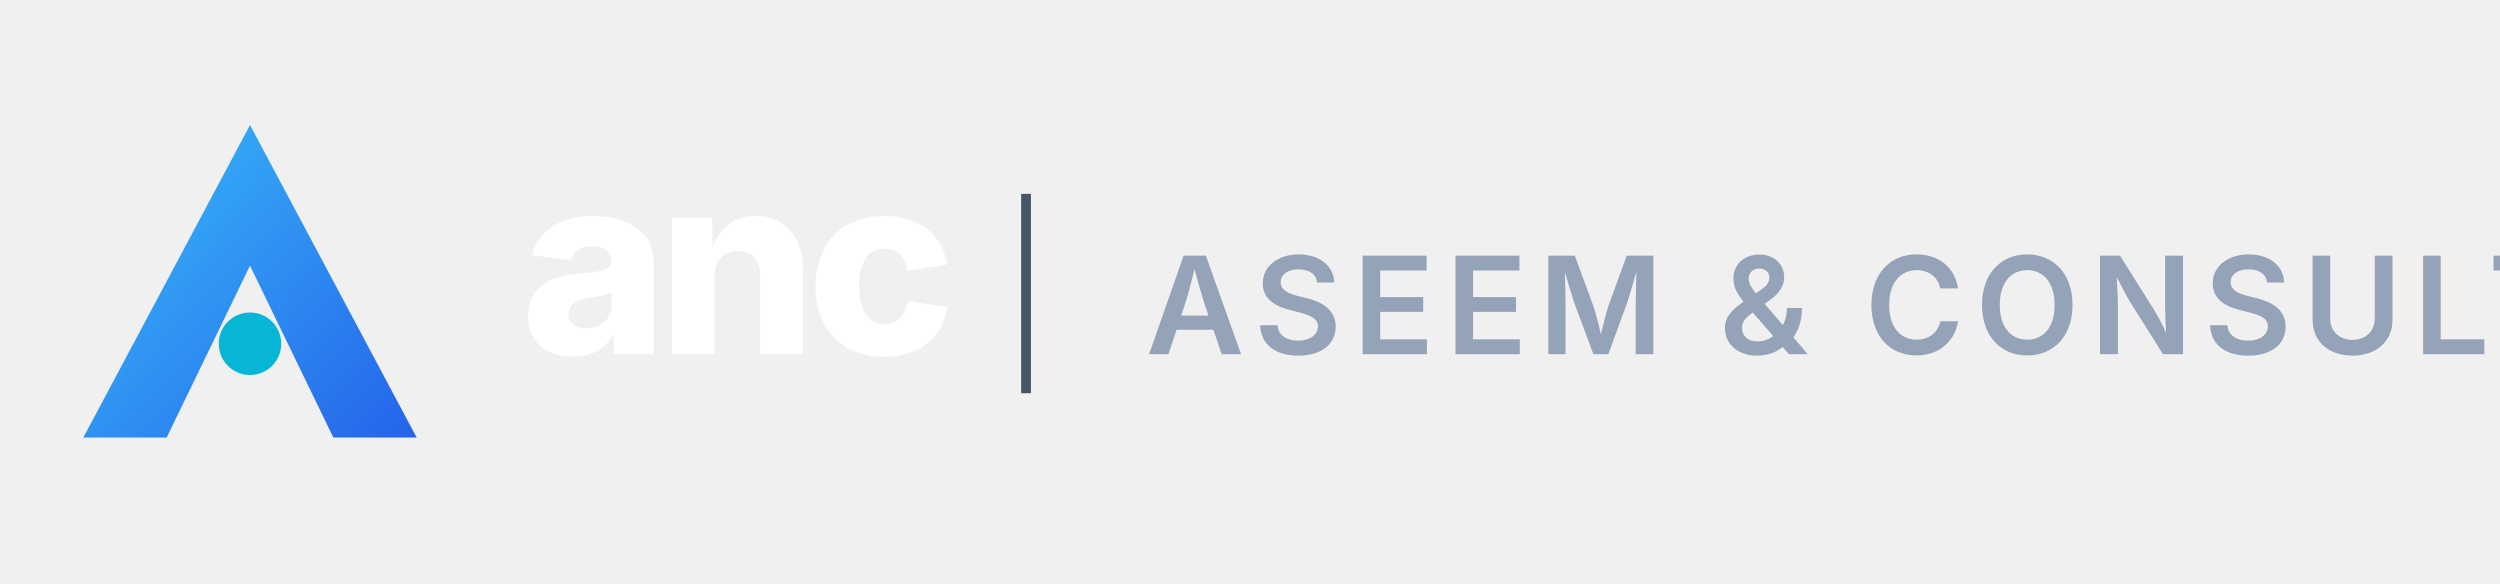
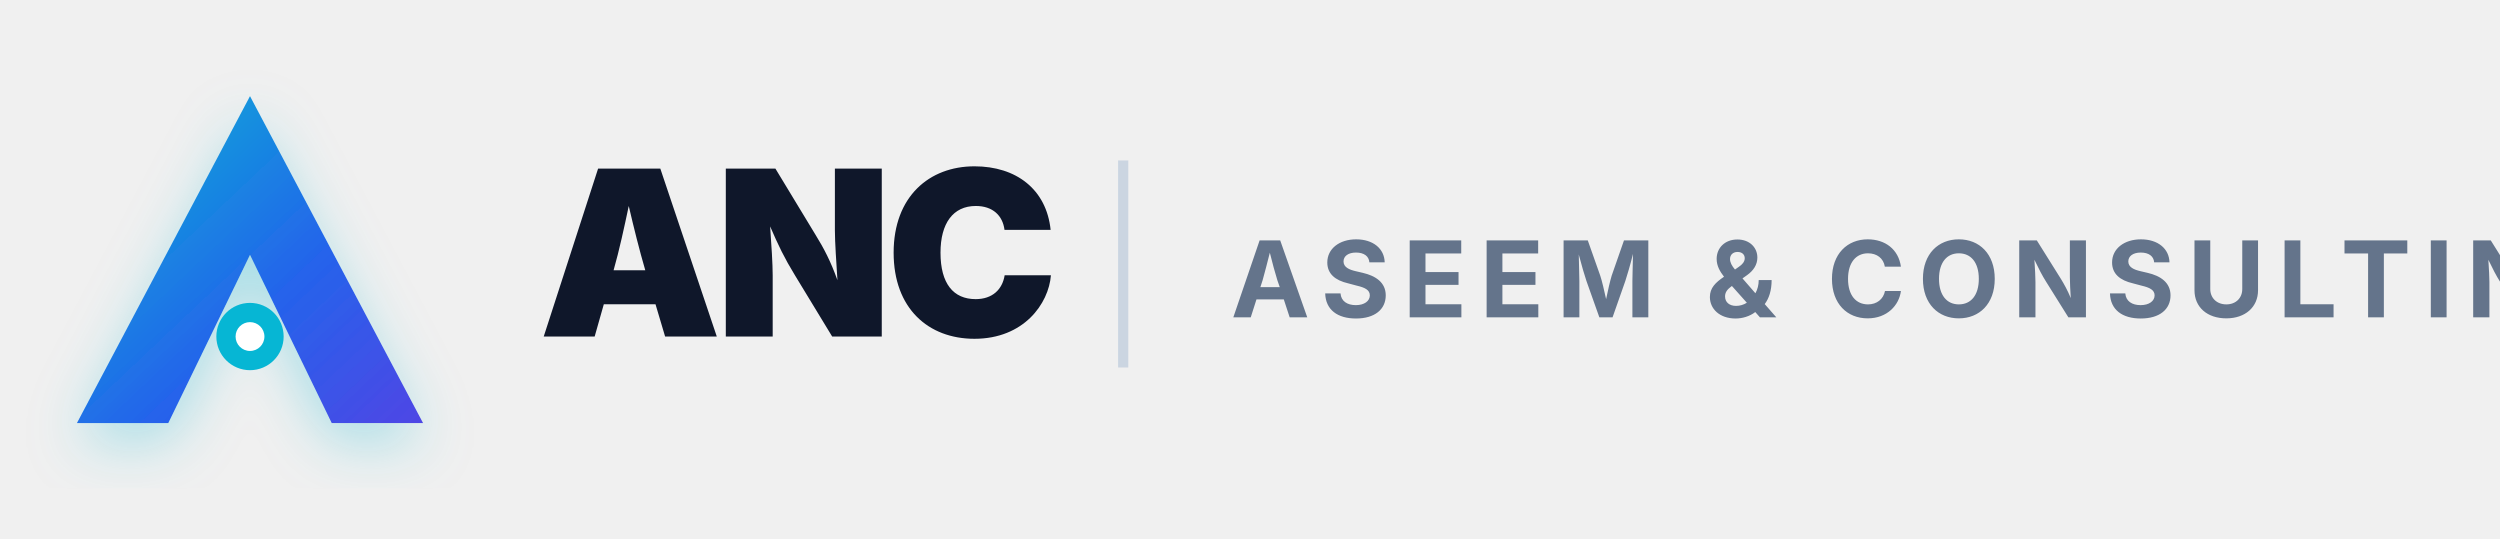
- <svg xmlns="http://www.w3.org/2000/svg" viewBox="0 0 240 56" fill="none">
-   <g transform="translate(6, 10)">
-     <path d="M18 2L34 32H26L18 15.5L10 32H2L18 2Z" fill="url(#brandGrad)" />
-     <circle cx="18" cy="23" r="3" fill="#06b6d4" />
+ <svg xmlns="http://www.w3.org/2000/svg" viewBox="0 0 260 56" fill="none">
+   <style>
+     .brand-text-main { fill: #0f172a; }
+     .brand-text-sub { fill: #64748b; }
+     .brand-divider { fill: #cbd5e1; }
+     @media (prefers-color-scheme: dark) {
+       .brand-text-main { fill: #ffffff; }
+       .brand-text-sub { fill: #94a3b8; }
+       .brand-divider { fill: #334155; }
+     }
+   </style>
+   <g transform="translate(6, 8)">
+     <defs>
+       <linearGradient id="ancIconGrad" x1="0%" y1="0%" x2="100%" y2="100%">
+         <stop offset="0%" stop-color="#06b6d4" />
+         <stop offset="60%" stop-color="#2563eb" />
+         <stop offset="100%" stop-color="#4f46e5" />
+       </linearGradient>
+       <filter id="subtleGlow" x="-20%" y="-20%" width="140%" height="140%">
+         <feDropShadow dx="0" dy="2" stdDeviation="3" flood-color="#06b6d4" flood-opacity="0.3" />
+       </filter>
+     </defs>
+     <path d="M20 2L38 36H28.5L20 18.5L11.5 36H2L20 2Z" fill="url(#ancIconGrad)" filter="url(#subtleGlow)" />
+     <circle cx="20" cy="27" r="3.5" fill="#06b6d4" />
+     <circle cx="20" cy="27" r="1.5" fill="#ffffff" />
  </g>
-   <text x="50" y="34" font-family="-apple-system, BlinkMacSystemFont, 'SF Pro Display', 'Inter', sans-serif" font-weight="800" font-size="24" letter-spacing="-0.04em" fill="#ffffff">anc</text>
-   <text x="96" y="34" font-family="-apple-system, BlinkMacSystemFont, 'SF Pro Display', 'Inter', sans-serif" font-weight="300" font-size="16" letter-spacing="0.08em" fill="#475569">|</text>
-   <text x="110" y="34" font-family="-apple-system, BlinkMacSystemFont, 'SF Pro Display', 'Inter', sans-serif" font-weight="600" font-size="13" letter-spacing="0.08em" fill="#94a3b8">ASEEM &amp; CONSULTING</text>
-   <defs>
-     <linearGradient id="brandGrad" x1="2" y1="2" x2="34" y2="32" gradientUnits="userSpaceOnUse">
-       <stop offset="0%" stop-color="#38bdf8" />
-       <stop offset="100%" stop-color="#2563eb" />
-     </linearGradient>
-   </defs>
+   <text x="56" y="35" class="brand-text-main" font-family="-apple-system, BlinkMacSystemFont, 'SF Pro Display', 'Inter', system-ui, sans-serif" font-weight="900" font-size="24" letter-spacing="-0.03em">ANC</text>
+   <text x="114" y="34" class="brand-divider" font-family="-apple-system, BlinkMacSystemFont, 'SF Pro Display', 'Inter', system-ui, sans-serif" font-weight="300" font-size="18">|</text>
+   <text x="128" y="33" class="brand-text-sub" font-family="-apple-system, BlinkMacSystemFont, 'SF Pro Display', 'Inter', system-ui, sans-serif" font-weight="700" font-size="11" letter-spacing="0.12em">ASEEM &amp; CONSULTING</text>
</svg>
